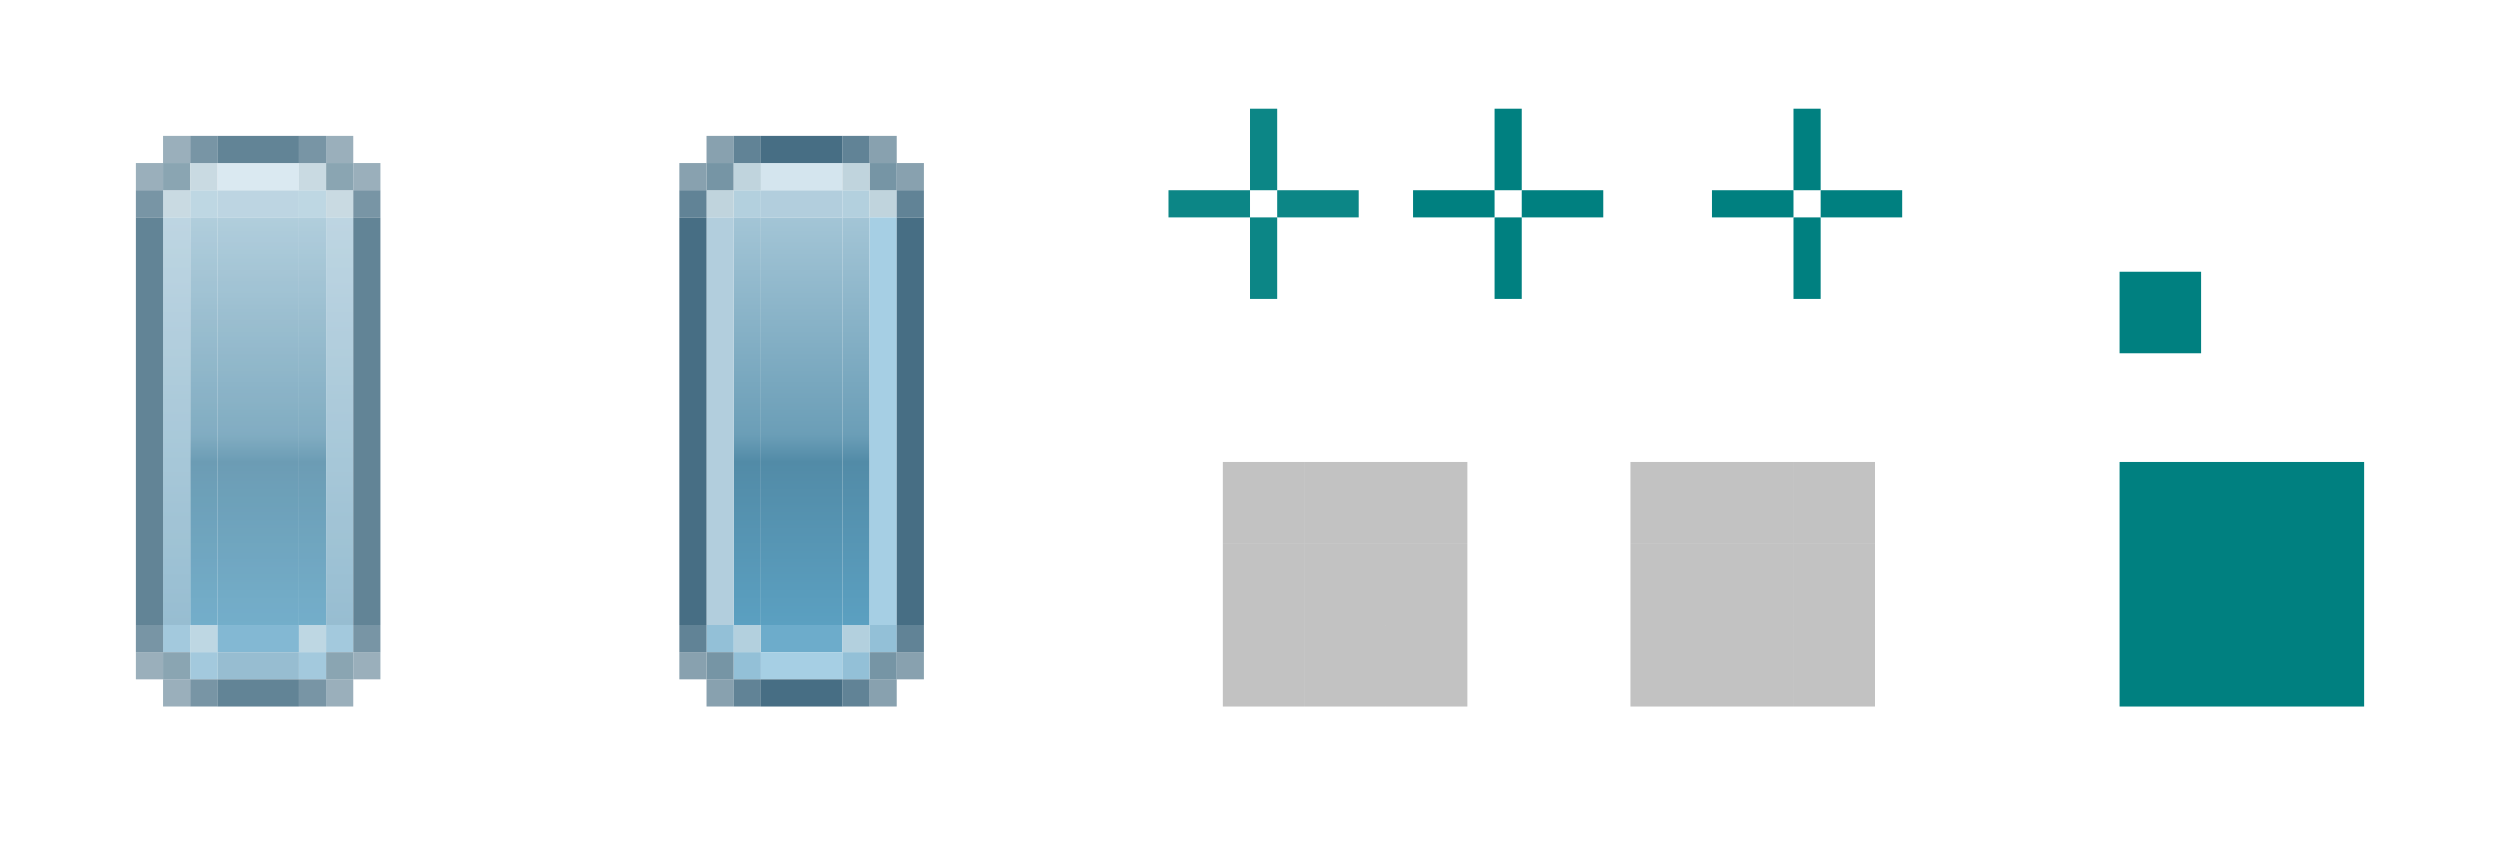
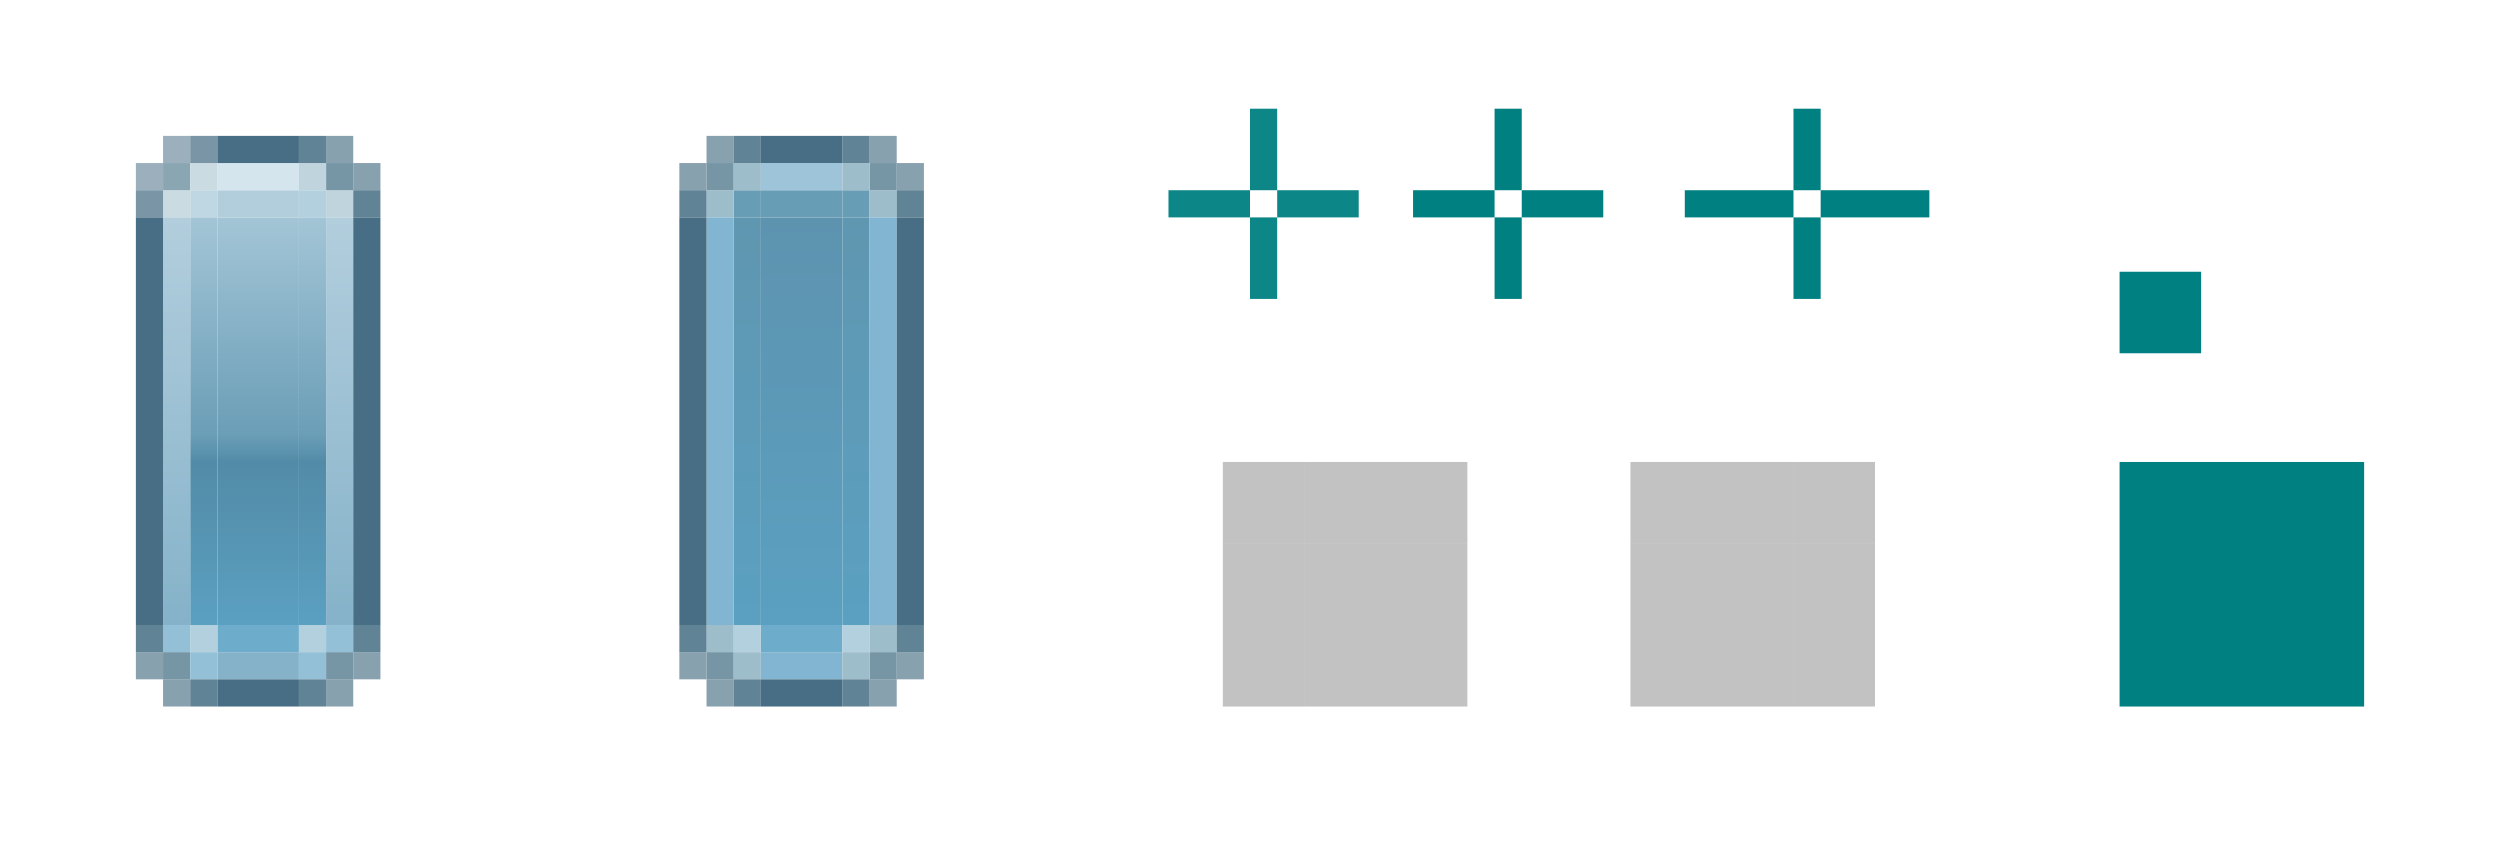
<svg xmlns="http://www.w3.org/2000/svg" xmlns:xlink="http://www.w3.org/1999/xlink" width="92" height="31" viewBox="0 0 92 31" version="1.1" id="svg967">
  <defs id="defs961">
+     <linearGradient id="linearGradient26561">
+       <stop id="stop26557" offset="0" style="stop-color:#5f96b0;stop-opacity:1;" />
+       <stop id="stop26559" offset="1" style="stop-color:#5ba0c1;stop-opacity:1" />
+     </linearGradient>
+     <linearGradient id="linearGradient10039">
+       <stop id="stop10031" offset="0" style="stop-color:#5d93af;stop-opacity:1;" />
+       <stop id="stop10037" offset="1" style="stop-color:#5ba0c1;stop-opacity:1" />
+     </linearGradient>
    <linearGradient id="linearGradient979">
      <stop style="stop-color:#b2cedd;stop-opacity:1;" offset="0" id="stop975" />
      <stop style="stop-color:#85b2c9;stop-opacity:1" offset="1" id="stop977" />
    </linearGradient>
    <linearGradient id="linearGradient1143">
      <stop id="stop1135" offset="0" style="stop-color:#a3c5d6;stop-opacity:1" />
      <stop style="stop-color:#6b9eb7;stop-opacity:1" offset="0.533" id="stop1137" />
      <stop style="stop-color:#528ba7;stop-opacity:1" offset="0.6" id="stop1139" />
      <stop id="stop1141" offset="1" style="stop-color:#5ba0c1;stop-opacity:1" />
    </linearGradient>
    <linearGradient xlink:href="#linearGradient1143" id="linearGradient913" x1="14.027" y1="312.108" x2="14.027" y2="327.108" gradientUnits="userSpaceOnUse" />
    <linearGradient xlink:href="#linearGradient1143" id="linearGradient936" x1="13.027" y1="312.108" x2="13.027" y2="327.108" gradientUnits="userSpaceOnUse" />
    <linearGradient xlink:href="#linearGradient1143" id="linearGradient995" gradientUnits="userSpaceOnUse" x1="13.027" y1="312.108" x2="13.027" y2="327.108" />
-     <linearGradient xlink:href="#linearGradient1143" id="linearGradient1261" gradientUnits="userSpaceOnUse" x1="14.027" y1="312.108" x2="14.027" y2="327.108" gradientTransform="translate(20)" />
-     <linearGradient xlink:href="#linearGradient1143" id="linearGradient1263" gradientUnits="userSpaceOnUse" x1="13.027" y1="312.108" x2="13.027" y2="327.108" />
-     <linearGradient xlink:href="#linearGradient1143" id="linearGradient1265" gradientUnits="userSpaceOnUse" x1="13.027" y1="312.108" x2="13.027" y2="327.108" />
+     <linearGradient xlink:href="#linearGradient10039" id="linearGradient1261" gradientUnits="userSpaceOnUse" x1="14.027" y1="312.108" x2="14.027" y2="327.108" gradientTransform="translate(20)" />
+     <linearGradient xlink:href="#linearGradient26561" id="linearGradient1263" gradientUnits="userSpaceOnUse" x1="13.027" y1="312.108" x2="13.027" y2="327.108" />
+     <linearGradient xlink:href="#linearGradient26561" id="linearGradient1265" gradientUnits="userSpaceOnUse" x1="13.027" y1="312.108" x2="13.027" y2="327.108" />
    <linearGradient xlink:href="#linearGradient979" id="linearGradient981" x1="12.027" y1="312.108" x2="12.027" y2="327.108" gradientUnits="userSpaceOnUse" />
    <linearGradient xlink:href="#linearGradient979" id="linearGradient989" x1="12.027" y1="312.108" x2="12.027" y2="327.108" gradientUnits="userSpaceOnUse" />
  </defs>
  <style id="current-color-scheme" type="text/css">
      .ColorScheme-Text {
      }
      .ColorScheme-Background{
      }
      .ColorScheme-Highlight{
      }
      .ColorScheme-ViewText {
      }
      .ColorScheme-ViewBackground{
      }
      .ColorScheme-ViewHover {
      }
      .ColorScheme-ViewFocus{
      }
      .ColorScheme-ButtonText {
      }
      .ColorScheme-ButtonBackground{
      }
      .ColorScheme-ButtonHover {
      }
      .ColorScheme-ButtonFocus{
      }
  </style>
  <g id="layer1" transform="translate(-6.026699,-304.1077)">
    <rect style="opacity:1;fill:#008080;fill-opacity:1;fill-rule:evenodd;stroke:none;stroke-width:0.2;stroke-linecap:square;stroke-linejoin:miter;stroke-miterlimit:4;stroke-dasharray:none;stroke-opacity:1;paint-order:normal" id="hint-scrollbar-size" width="9" height="9" x="84.027" y="321.108" />
    <rect style="opacity:1;fill:#000000;fill-opacity:0.24;stroke:none;stroke-width:1.5;stroke-linecap:round;stroke-miterlimit:4;stroke-dasharray:none;stroke-opacity:1" id="background-vertical-top" width="3" height="3" x="54.027" y="321.108" />
    <rect y="324.108" x="54.027" height="3" width="3" id="background-vertical-center" style="opacity:1;fill:#000000;fill-opacity:0.24;stroke:none;stroke-width:1.5;stroke-linecap:round;stroke-miterlimit:4;stroke-dasharray:none;stroke-opacity:1" />
    <rect style="opacity:1;fill:#000000;fill-opacity:0.24;stroke:none;stroke-width:1.5;stroke-linecap:round;stroke-miterlimit:4;stroke-dasharray:none;stroke-opacity:1" id="background-vertical-bottom" width="3" height="3" x="54.027" y="327.108" />
-     <rect style="opacity:0.85;fill:url(#linearGradient913);fill-opacity:1;stroke:none;stroke-width:1.5;stroke-linecap:round;stroke-miterlimit:4;stroke-dasharray:none;stroke-opacity:1" id="slider-center" width="3" height="15" x="14.027" y="312.108" />
-     <g id="slider-top" transform="translate(2,-8.999996)" style="opacity:0.85">
+     <rect style="opacity:1;fill:url(#linearGradient913);fill-opacity:1;stroke:none;stroke-width:1.5;stroke-linecap:round;stroke-miterlimit:4;stroke-dasharray:none;stroke-opacity:1" id="slider-center" width="3" height="15" x="14.027" y="312.108" />
+     <g id="slider-top" transform="translate(2,-8.999996)" style="opacity:1">
      <rect style="opacity:1;fill:#b2cedd;fill-opacity:1;stroke:none;stroke-width:1.5;stroke-linecap:round;stroke-miterlimit:4;stroke-dasharray:none;stroke-opacity:1" id="rect879" width="3" height="1" x="12.027" y="320.108" />
      <rect y="319.108" x="12.027" height="1" width="3" id="rect870" style="opacity:1;fill:#d4e5ee;fill-opacity:1;stroke:none;stroke-width:1.5;stroke-linecap:round;stroke-miterlimit:4;stroke-dasharray:none;stroke-opacity:1" />
      <rect style="opacity:1;fill:#476e84;fill-opacity:1;stroke:none;stroke-width:1.5;stroke-linecap:round;stroke-miterlimit:4;stroke-dasharray:none;stroke-opacity:1" id="rect872" width="3" height="1" x="12.027" y="318.108" />
    </g>
-     <g id="slider-topleft" transform="translate(2,-8.999996)" style="opacity:0.85">
+     <g id="slider-topleft" transform="translate(2,-8.999996)" style="opacity:0.84">
      <rect y="320.108" x="11.027" height="1" width="1" id="rect905" style="opacity:1;fill:#b3d0de;fill-opacity:1;stroke:none;stroke-width:1.5;stroke-linecap:round;stroke-miterlimit:4;stroke-dasharray:none;stroke-opacity:1" />
      <rect style="opacity:1;fill:#c0d4dd;fill-opacity:1;stroke:none;stroke-width:1.5;stroke-linecap:round;stroke-miterlimit:4;stroke-dasharray:none;stroke-opacity:1" id="rect881" width="1" height="1" x="10.027" y="320.108" />
      <rect y="320.108" x="9.027" height="1" width="1" id="rect883" style="opacity:1;fill:#476e84;fill-opacity:0.853;stroke:none;stroke-width:1.5;stroke-linecap:round;stroke-miterlimit:4;stroke-dasharray:none;stroke-opacity:1" />
      <rect style="opacity:1;fill:#476e84;fill-opacity:0.647;stroke:none;stroke-width:1.5;stroke-linecap:round;stroke-miterlimit:4;stroke-dasharray:none;stroke-opacity:1" id="rect885" width="1" height="1" x="9.027" y="319.108" />
      <rect y="319.108" x="10.027" height="1" width="1" id="rect887" style="opacity:1;fill:#7695a5;fill-opacity:1;stroke:none;stroke-width:1.5;stroke-linecap:round;stroke-miterlimit:4;stroke-dasharray:none;stroke-opacity:1" />
      <rect style="opacity:1;fill:#c0d4dd;fill-opacity:1;stroke:none;stroke-width:1.5;stroke-linecap:round;stroke-miterlimit:4;stroke-dasharray:none;stroke-opacity:1" id="rect889" width="1" height="1" x="11.027" y="319.108" />
      <rect y="318.108" x="11.027" height="1" width="1" id="rect891" style="opacity:1;fill:#476e84;fill-opacity:0.853;stroke:none;stroke-width:1.5;stroke-linecap:round;stroke-miterlimit:4;stroke-dasharray:none;stroke-opacity:1" />
      <rect style="opacity:1;fill:#476e84;fill-opacity:0.647;stroke:none;stroke-width:1.5;stroke-linecap:round;stroke-miterlimit:4;stroke-dasharray:none;stroke-opacity:1" id="rect893" width="1" height="1" x="10.027" y="318.108" />
    </g>
-     <g id="slider-left" style="opacity:0.85">
+     <g id="slider-left" style="opacity:1">
      <rect style="opacity:1;fill:url(#linearGradient936);fill-opacity:1;stroke:none;stroke-width:1.5;stroke-linecap:round;stroke-miterlimit:4;stroke-dasharray:none;stroke-opacity:1" id="rect928" width="1" height="15" x="13.027" y="312.108" />
      <rect y="312.108" x="12.027" height="15" width="1" id="rect919" style="opacity:1;fill:url(#linearGradient981);fill-opacity:1;stroke:none;stroke-width:1.5;stroke-linecap:round;stroke-miterlimit:4;stroke-dasharray:none;stroke-opacity:1" />
      <rect style="opacity:1;fill:#476e84;fill-opacity:1;stroke:none;stroke-width:1.5;stroke-linecap:round;stroke-miterlimit:4;stroke-dasharray:none;stroke-opacity:1" id="rect921" width="1" height="15" x="11.027" y="312.108" />
    </g>
    <rect y="314.108" x="84.027" height="3" width="3" id="hint-stretch-borders" style="opacity:1;fill:#008080;fill-opacity:1;fill-rule:evenodd;stroke:none;stroke-width:0.2;stroke-linecap:square;stroke-linejoin:miter;stroke-miterlimit:4;stroke-dasharray:none;stroke-opacity:1;paint-order:normal" />
-     <g id="slider-bottom" style="opacity:0.85">
+     <g id="slider-bottom" style="opacity:1">
      <rect style="opacity:1;fill:#6daccb;fill-opacity:1;stroke:none;stroke-width:1.5;stroke-linecap:round;stroke-miterlimit:4;stroke-dasharray:none;stroke-opacity:1" id="rect949" width="3" height="1" x="14.027" y="327.108" />
      <rect y="328.108" x="14.027" height="1" width="3" id="rect940" style="opacity:1;fill:#85b2c9;fill-opacity:1;stroke:none;stroke-width:1.5;stroke-linecap:round;stroke-miterlimit:4;stroke-dasharray:none;stroke-opacity:1" />
      <rect style="opacity:1;fill:#476e84;fill-opacity:1;stroke:none;stroke-width:1.5;stroke-linecap:round;stroke-miterlimit:4;stroke-dasharray:none;stroke-opacity:1" id="rect942" width="3" height="1" x="14.027" y="329.108" />
    </g>
-     <g transform="matrix(1,0,0,-1,2,648.2153)" id="slider-bottomleft" style="opacity:0.85">
+     <g transform="matrix(1,0,0,-1,2,648.2153)" id="slider-bottomleft" style="opacity:1">
      <rect style="opacity:1;fill:#b3d0de;fill-opacity:1;stroke:none;stroke-width:1.5;stroke-linecap:round;stroke-miterlimit:4;stroke-dasharray:none;stroke-opacity:1" id="rect951" width="1" height="1" x="11.027" y="320.108" />
      <rect y="320.108" x="10.027" height="1" width="1" id="rect953" style="opacity:1;fill:#93c0d7;fill-opacity:1;stroke:none;stroke-width:1.5;stroke-linecap:round;stroke-miterlimit:4;stroke-dasharray:none;stroke-opacity:1" />
      <rect style="opacity:1;fill:#476e84;fill-opacity:0.853;stroke:none;stroke-width:1.5;stroke-linecap:round;stroke-miterlimit:4;stroke-dasharray:none;stroke-opacity:1" id="rect955" width="1" height="1" x="9.027" y="320.108" />
      <rect y="319.108" x="9.027" height="1" width="1" id="rect957" style="opacity:1;fill:#476e84;fill-opacity:0.647;stroke:none;stroke-width:1.5;stroke-linecap:round;stroke-miterlimit:4;stroke-dasharray:none;stroke-opacity:1" />
      <rect style="opacity:1;fill:#7695a5;fill-opacity:1;stroke:none;stroke-width:1.5;stroke-linecap:round;stroke-miterlimit:4;stroke-dasharray:none;stroke-opacity:1" id="rect959" width="1" height="1" x="10.027" y="319.108" />
      <rect y="319.108" x="11.027" height="1" width="1" id="rect961" style="opacity:1;fill:#93c0d7;fill-opacity:1;stroke:none;stroke-width:1.5;stroke-linecap:round;stroke-miterlimit:4;stroke-dasharray:none;stroke-opacity:1" />
      <rect style="opacity:1;fill:#476e84;fill-opacity:0.853;stroke:none;stroke-width:1.5;stroke-linecap:round;stroke-miterlimit:4;stroke-dasharray:none;stroke-opacity:1" id="rect963" width="1" height="1" x="11.027" y="318.108" />
      <rect y="318.108" x="10.027" height="1" width="1" id="rect965" style="opacity:1;fill:#476e84;fill-opacity:0.647;stroke:none;stroke-width:1.5;stroke-linecap:round;stroke-miterlimit:4;stroke-dasharray:none;stroke-opacity:1" />
    </g>
-     <g transform="matrix(-1,0,0,1,29.0534,-8.999996)" id="slider-topright" style="opacity:0.85">
+     <g transform="matrix(-1,0,0,1,29.0534,-8.999996)" id="slider-topright" style="opacity:1">
      <rect style="opacity:1;fill:#b3d0de;fill-opacity:1;stroke:none;stroke-width:1.5;stroke-linecap:round;stroke-miterlimit:4;stroke-dasharray:none;stroke-opacity:1" id="rect969" width="1" height="1" x="11.027" y="320.108" />
      <rect y="320.108" x="10.027" height="1" width="1" id="rect971" style="opacity:1;fill:#c0d4dd;fill-opacity:1;stroke:none;stroke-width:1.5;stroke-linecap:round;stroke-miterlimit:4;stroke-dasharray:none;stroke-opacity:1" />
      <rect style="opacity:1;fill:#476e84;fill-opacity:0.853;stroke:none;stroke-width:1.5;stroke-linecap:round;stroke-miterlimit:4;stroke-dasharray:none;stroke-opacity:1" id="rect973" width="1" height="1" x="9.027" y="320.108" />
      <rect y="319.108" x="9.027" height="1" width="1" id="rect975" style="opacity:1;fill:#476e84;fill-opacity:0.647;stroke:none;stroke-width:1.5;stroke-linecap:round;stroke-miterlimit:4;stroke-dasharray:none;stroke-opacity:1" />
      <rect style="opacity:1;fill:#7695a5;fill-opacity:1;stroke:none;stroke-width:1.5;stroke-linecap:round;stroke-miterlimit:4;stroke-dasharray:none;stroke-opacity:1" id="rect977" width="1" height="1" x="10.027" y="319.108" />
      <rect y="319.108" x="11.027" height="1" width="1" id="rect979" style="opacity:1;fill:#c0d4dd;fill-opacity:1;stroke:none;stroke-width:1.5;stroke-linecap:round;stroke-miterlimit:4;stroke-dasharray:none;stroke-opacity:1" />
      <rect style="opacity:1;fill:#476e84;fill-opacity:0.853;stroke:none;stroke-width:1.5;stroke-linecap:round;stroke-miterlimit:4;stroke-dasharray:none;stroke-opacity:1" id="rect981" width="1" height="1" x="11.027" y="318.108" />
      <rect y="318.108" x="10.027" height="1" width="1" id="rect983" style="opacity:1;fill:#476e84;fill-opacity:0.647;stroke:none;stroke-width:1.5;stroke-linecap:round;stroke-miterlimit:4;stroke-dasharray:none;stroke-opacity:1" />
    </g>
-     <g id="slider-right" transform="matrix(-1,0,0,1,31.0534,3.6137695e-6)" style="opacity:0.85">
+     <g id="slider-right" transform="matrix(-1,0,0,1,31.0534,3.6137695e-6)" style="opacity:1">
      <rect y="312.108" x="13.027" height="15" width="1" id="rect987" style="opacity:1;fill:url(#linearGradient995);fill-opacity:1;stroke:none;stroke-width:1.5;stroke-linecap:round;stroke-miterlimit:4;stroke-dasharray:none;stroke-opacity:1" />
-       <rect y="312.108" x="12.027" height="15" width="1" id="rect989" style="opacity:1;fill:url(#linearGradient989);fill-opacity:1.0;stroke:none;stroke-width:1.5;stroke-linecap:round;stroke-miterlimit:4;stroke-dasharray:none;stroke-opacity:1" />
+       <rect y="312.108" x="12.027" height="15" width="1" id="rect989" style="opacity:1;fill:url(#linearGradient989);fill-opacity:1;stroke:none;stroke-width:1.5;stroke-linecap:round;stroke-miterlimit:4;stroke-dasharray:none;stroke-opacity:1" />
      <rect y="312.108" x="11.027" height="15" width="1" id="rect991" style="opacity:1;fill:#476e84;fill-opacity:1;stroke:none;stroke-width:1.5;stroke-linecap:round;stroke-miterlimit:4;stroke-dasharray:none;stroke-opacity:1" />
    </g>
-     <g id="slider-bottomright" transform="rotate(-180,14.5267,324.1077)" style="opacity:0.85">
+     <g id="slider-bottomright" transform="rotate(-180,14.5267,324.1077)" style="opacity:1">
      <rect y="320.108" x="11.027" height="1" width="1" id="rect1107" style="opacity:1;fill:#b3d0de;fill-opacity:1;stroke:none;stroke-width:1.5;stroke-linecap:round;stroke-miterlimit:4;stroke-dasharray:none;stroke-opacity:1" />
      <rect style="opacity:1;fill:#93c0d7;fill-opacity:1;stroke:none;stroke-width:1.5;stroke-linecap:round;stroke-miterlimit:4;stroke-dasharray:none;stroke-opacity:1" id="rect1109" width="1" height="1" x="10.027" y="320.108" />
      <rect y="320.108" x="9.027" height="1" width="1" id="rect1111" style="opacity:1;fill:#476e84;fill-opacity:0.853;stroke:none;stroke-width:1.5;stroke-linecap:round;stroke-miterlimit:4;stroke-dasharray:none;stroke-opacity:1" />
      <rect style="opacity:1;fill:#476e84;fill-opacity:0.647;stroke:none;stroke-width:1.5;stroke-linecap:round;stroke-miterlimit:4;stroke-dasharray:none;stroke-opacity:1" id="rect1113" width="1" height="1" x="9.027" y="319.108" />
      <rect y="319.108" x="10.027" height="1" width="1" id="rect1115" style="opacity:1;fill:#7695a5;fill-opacity:1;stroke:none;stroke-width:1.5;stroke-linecap:round;stroke-miterlimit:4;stroke-dasharray:none;stroke-opacity:1" />
      <rect style="opacity:1;fill:#93c0d7;fill-opacity:1;stroke:none;stroke-width:1.5;stroke-linecap:round;stroke-miterlimit:4;stroke-dasharray:none;stroke-opacity:1" id="rect1117" width="1" height="1" x="11.027" y="319.108" />
      <rect y="318.108" x="11.027" height="1" width="1" id="rect1119" style="opacity:1;fill:#476e84;fill-opacity:0.853;stroke:none;stroke-width:1.5;stroke-linecap:round;stroke-miterlimit:4;stroke-dasharray:none;stroke-opacity:1" />
      <rect style="opacity:1;fill:#476e84;fill-opacity:0.647;stroke:none;stroke-width:1.5;stroke-linecap:round;stroke-miterlimit:4;stroke-dasharray:none;stroke-opacity:1" id="rect1121" width="1" height="1" x="10.027" y="318.108" />
    </g>
    <rect style="opacity:1;fill:url(#linearGradient1261);fill-opacity:1;stroke:none;stroke-width:1.5;stroke-linecap:round;stroke-miterlimit:4;stroke-dasharray:none;stroke-opacity:1" id="mouseover-slider-center" width="3" height="15" x="34.027" y="312.108" />
    <g id="mouseover-slider-top" transform="translate(22,-8.999996)" style="opacity:1">
-       <rect style="opacity:1;fill:#b2cedd;fill-opacity:1;stroke:none;stroke-width:1.5;stroke-linecap:round;stroke-miterlimit:4;stroke-dasharray:none;stroke-opacity:1" id="rect1157" width="3" height="1" x="12.027" y="320.108" />
-       <rect y="319.108" x="12.027" height="1" width="3" id="rect1159" style="opacity:1;fill:#d4e5ee;fill-opacity:1;stroke:none;stroke-width:1.5;stroke-linecap:round;stroke-miterlimit:4;stroke-dasharray:none;stroke-opacity:1" />
+       <rect style="opacity:1;fill:#689db6;fill-opacity:1;stroke:none;stroke-width:1.5;stroke-linecap:round;stroke-miterlimit:4;stroke-dasharray:none;stroke-opacity:1" id="rect1157" width="3" height="1" x="12.027" y="320.108" />
+       <rect y="319.108" x="12.027" height="1" width="3" id="rect1159" style="opacity:1;fill:#9ec4d9;fill-opacity:1;stroke:none;stroke-width:1.5;stroke-linecap:round;stroke-miterlimit:4;stroke-dasharray:none;stroke-opacity:1" />
      <rect style="opacity:1;fill:#476e84;fill-opacity:1;stroke:none;stroke-width:1.5;stroke-linecap:round;stroke-miterlimit:4;stroke-dasharray:none;stroke-opacity:1" id="rect1161" width="3" height="1" x="12.027" y="318.108" />
    </g>
    <g id="mouseover-slider-topleft" transform="translate(22,-8.999996)" style="opacity:1">
-       <rect y="320.108" x="11.027" height="1" width="1" id="rect1165" style="opacity:1;fill:#b3d0de;fill-opacity:1;stroke:none;stroke-width:1.5;stroke-linecap:round;stroke-miterlimit:4;stroke-dasharray:none;stroke-opacity:1" />
-       <rect style="opacity:1;fill:#c0d4dd;fill-opacity:1;stroke:none;stroke-width:1.5;stroke-linecap:round;stroke-miterlimit:4;stroke-dasharray:none;stroke-opacity:1" id="rect1167" width="1" height="1" x="10.027" y="320.108" />
+       <rect y="320.108" x="11.027" height="1" width="1" id="rect1165" style="opacity:1;fill:#689db6;fill-opacity:1;stroke:none;stroke-width:1.5;stroke-linecap:round;stroke-miterlimit:4;stroke-dasharray:none;stroke-opacity:1" />
+       <rect style="opacity:1;fill:#9ebdcb;fill-opacity:1;stroke:none;stroke-width:1.5;stroke-linecap:round;stroke-miterlimit:4;stroke-dasharray:none;stroke-opacity:1" id="rect1167" width="1" height="1" x="10.027" y="320.108" />
      <rect y="320.108" x="9.027" height="1" width="1" id="rect1169" style="opacity:1;fill:#476e84;fill-opacity:0.853;stroke:none;stroke-width:1.5;stroke-linecap:round;stroke-miterlimit:4;stroke-dasharray:none;stroke-opacity:1" />
      <rect style="opacity:1;fill:#476e84;fill-opacity:0.647;stroke:none;stroke-width:1.5;stroke-linecap:round;stroke-miterlimit:4;stroke-dasharray:none;stroke-opacity:1" id="rect1171" width="1" height="1" x="9.027" y="319.108" />
      <rect y="319.108" x="10.027" height="1" width="1" id="rect1173" style="opacity:1;fill:#7695a5;fill-opacity:1;stroke:none;stroke-width:1.5;stroke-linecap:round;stroke-miterlimit:4;stroke-dasharray:none;stroke-opacity:1" />
-       <rect style="opacity:1;fill:#c0d4dd;fill-opacity:1;stroke:none;stroke-width:1.5;stroke-linecap:round;stroke-miterlimit:4;stroke-dasharray:none;stroke-opacity:1" id="rect1175" width="1" height="1" x="11.027" y="319.108" />
+       <rect style="opacity:1;fill:#9ebdcb;fill-opacity:1;stroke:none;stroke-width:1.5;stroke-linecap:round;stroke-miterlimit:4;stroke-dasharray:none;stroke-opacity:1" id="rect1175" width="1" height="1" x="11.027" y="319.108" />
      <rect y="318.108" x="11.027" height="1" width="1" id="rect1177" style="opacity:1;fill:#476e84;fill-opacity:0.853;stroke:none;stroke-width:1.5;stroke-linecap:round;stroke-miterlimit:4;stroke-dasharray:none;stroke-opacity:1" />
      <rect style="opacity:1;fill:#476e84;fill-opacity:0.647;stroke:none;stroke-width:1.5;stroke-linecap:round;stroke-miterlimit:4;stroke-dasharray:none;stroke-opacity:1" id="rect1179" width="1" height="1" x="10.027" y="318.108" />
    </g>
    <g transform="translate(20)" id="mouseover-slider-left" style="opacity:1">
      <rect style="opacity:1;fill:url(#linearGradient1263);fill-opacity:1;stroke:none;stroke-width:1.5;stroke-linecap:round;stroke-miterlimit:4;stroke-dasharray:none;stroke-opacity:1" id="rect1183" width="1" height="15" x="13.027" y="312.108" />
-       <rect y="312.108" x="12.027" height="15" width="1" id="rect1185" style="opacity:1;fill:#b2cedd;fill-opacity:1;stroke:none;stroke-width:1.5;stroke-linecap:round;stroke-miterlimit:4;stroke-dasharray:none;stroke-opacity:1" />
+       <rect y="312.108" x="12.027" height="15" width="1" id="rect1185" style="opacity:1;fill:#81b5d1;fill-opacity:1;stroke:none;stroke-width:1.5;stroke-linecap:round;stroke-miterlimit:4;stroke-dasharray:none;stroke-opacity:1" />
      <rect style="opacity:1;fill:#476e84;fill-opacity:1;stroke:none;stroke-width:1.5;stroke-linecap:round;stroke-miterlimit:4;stroke-dasharray:none;stroke-opacity:1" id="rect1187" width="1" height="15" x="11.027" y="312.108" />
    </g>
    <g transform="translate(20)" id="mouseover-slider-bottom" style="opacity:1">
      <rect style="opacity:1;fill:#6daccb;fill-opacity:1;stroke:none;stroke-width:1.5;stroke-linecap:round;stroke-miterlimit:4;stroke-dasharray:none;stroke-opacity:1" id="rect1191" width="3" height="1" x="14.027" y="327.108" />
-       <rect y="328.108" x="14.027" height="1" width="3" id="rect1193" style="opacity:1;fill:#a6cfe4;fill-opacity:1;stroke:none;stroke-width:1.5;stroke-linecap:round;stroke-miterlimit:4;stroke-dasharray:none;stroke-opacity:1" />
+       <rect y="328.108" x="14.027" height="1" width="3" id="rect1193" style="opacity:1;fill:#81b5d1;fill-opacity:1;stroke:none;stroke-width:1.5;stroke-linecap:round;stroke-miterlimit:4;stroke-dasharray:none;stroke-opacity:1" />
      <rect style="opacity:1;fill:#476e84;fill-opacity:1;stroke:none;stroke-width:1.5;stroke-linecap:round;stroke-miterlimit:4;stroke-dasharray:none;stroke-opacity:1" id="rect1195" width="3" height="1" x="14.027" y="329.108" />
    </g>
    <g transform="matrix(1,0,0,-1,22,648.2153)" id="mouseover-slider-bottomleft" style="opacity:1">
      <rect style="opacity:1;fill:#b3d0de;fill-opacity:1;stroke:none;stroke-width:1.5;stroke-linecap:round;stroke-miterlimit:4;stroke-dasharray:none;stroke-opacity:1" id="rect1199" width="1" height="1" x="11.027" y="320.108" />
-       <rect y="320.108" x="10.027" height="1" width="1" id="rect1201" style="opacity:1;fill:#93c0d7;fill-opacity:1;stroke:none;stroke-width:1.5;stroke-linecap:round;stroke-miterlimit:4;stroke-dasharray:none;stroke-opacity:1" />
+       <rect y="320.108" x="10.027" height="1" width="1" id="rect1201" style="opacity:1;fill:#9ebdcb;fill-opacity:1;stroke:none;stroke-width:1.5;stroke-linecap:round;stroke-miterlimit:4;stroke-dasharray:none;stroke-opacity:1" />
      <rect style="opacity:1;fill:#476e84;fill-opacity:0.853;stroke:none;stroke-width:1.5;stroke-linecap:round;stroke-miterlimit:4;stroke-dasharray:none;stroke-opacity:1" id="rect1203" width="1" height="1" x="9.027" y="320.108" />
      <rect y="319.108" x="9.027" height="1" width="1" id="rect1205" style="opacity:1;fill:#476e84;fill-opacity:0.647;stroke:none;stroke-width:1.5;stroke-linecap:round;stroke-miterlimit:4;stroke-dasharray:none;stroke-opacity:1" />
      <rect style="opacity:1;fill:#7695a5;fill-opacity:1;stroke:none;stroke-width:1.5;stroke-linecap:round;stroke-miterlimit:4;stroke-dasharray:none;stroke-opacity:1" id="rect1207" width="1" height="1" x="10.027" y="319.108" />
-       <rect y="319.108" x="11.027" height="1" width="1" id="rect1209" style="opacity:1;fill:#93c0d7;fill-opacity:1;stroke:none;stroke-width:1.5;stroke-linecap:round;stroke-miterlimit:4;stroke-dasharray:none;stroke-opacity:1" />
+       <rect y="319.108" x="11.027" height="1" width="1" id="rect1209" style="opacity:1;fill:#9ebdcb;fill-opacity:1;stroke:none;stroke-width:1.5;stroke-linecap:round;stroke-miterlimit:4;stroke-dasharray:none;stroke-opacity:1" />
      <rect style="opacity:1;fill:#476e84;fill-opacity:0.853;stroke:none;stroke-width:1.5;stroke-linecap:round;stroke-miterlimit:4;stroke-dasharray:none;stroke-opacity:1" id="rect1211" width="1" height="1" x="11.027" y="318.108" />
      <rect y="318.108" x="10.027" height="1" width="1" id="rect1213" style="opacity:1;fill:#476e84;fill-opacity:0.647;stroke:none;stroke-width:1.5;stroke-linecap:round;stroke-miterlimit:4;stroke-dasharray:none;stroke-opacity:1" />
    </g>
    <g transform="matrix(-1,0,0,1,49.0534,-8.999996)" id="mouseover-slider-topright" style="opacity:1">
-       <rect style="opacity:1;fill:#b3d0de;fill-opacity:1;stroke:none;stroke-width:1.5;stroke-linecap:round;stroke-miterlimit:4;stroke-dasharray:none;stroke-opacity:1" id="rect1217" width="1" height="1" x="11.027" y="320.108" />
-       <rect y="320.108" x="10.027" height="1" width="1" id="rect1219" style="opacity:1;fill:#c0d4dd;fill-opacity:1;stroke:none;stroke-width:1.5;stroke-linecap:round;stroke-miterlimit:4;stroke-dasharray:none;stroke-opacity:1" />
+       <rect style="opacity:1;fill:#689db6;fill-opacity:1;stroke:none;stroke-width:1.5;stroke-linecap:round;stroke-miterlimit:4;stroke-dasharray:none;stroke-opacity:1" id="rect1217" width="1" height="1" x="11.027" y="320.108" />
+       <rect y="320.108" x="10.027" height="1" width="1" id="rect1219" style="opacity:1;fill:#9ebdcb;fill-opacity:1;stroke:none;stroke-width:1.5;stroke-linecap:round;stroke-miterlimit:4;stroke-dasharray:none;stroke-opacity:1" />
      <rect style="opacity:1;fill:#476e84;fill-opacity:0.853;stroke:none;stroke-width:1.5;stroke-linecap:round;stroke-miterlimit:4;stroke-dasharray:none;stroke-opacity:1" id="rect1221" width="1" height="1" x="9.027" y="320.108" />
      <rect y="319.108" x="9.027" height="1" width="1" id="rect1223" style="opacity:1;fill:#476e84;fill-opacity:0.647;stroke:none;stroke-width:1.5;stroke-linecap:round;stroke-miterlimit:4;stroke-dasharray:none;stroke-opacity:1" />
      <rect style="opacity:1;fill:#7695a5;fill-opacity:1;stroke:none;stroke-width:1.5;stroke-linecap:round;stroke-miterlimit:4;stroke-dasharray:none;stroke-opacity:1" id="rect1225" width="1" height="1" x="10.027" y="319.108" />
-       <rect y="319.108" x="11.027" height="1" width="1" id="rect1227" style="opacity:1;fill:#c0d4dd;fill-opacity:1;stroke:none;stroke-width:1.5;stroke-linecap:round;stroke-miterlimit:4;stroke-dasharray:none;stroke-opacity:1" />
+       <rect y="319.108" x="11.027" height="1" width="1" id="rect1227" style="opacity:1;fill:#9ebdcb;fill-opacity:1;stroke:none;stroke-width:1.5;stroke-linecap:round;stroke-miterlimit:4;stroke-dasharray:none;stroke-opacity:1" />
      <rect style="opacity:1;fill:#476e84;fill-opacity:0.853;stroke:none;stroke-width:1.5;stroke-linecap:round;stroke-miterlimit:4;stroke-dasharray:none;stroke-opacity:1" id="rect1229" width="1" height="1" x="11.027" y="318.108" />
      <rect y="318.108" x="10.027" height="1" width="1" id="rect1231" style="opacity:1;fill:#476e84;fill-opacity:0.647;stroke:none;stroke-width:1.5;stroke-linecap:round;stroke-miterlimit:4;stroke-dasharray:none;stroke-opacity:1" />
    </g>
    <g id="mouseover-slider-right" transform="matrix(-1,0,0,1,51.0534,3.6137695e-6)" style="opacity:1">
-       <rect y="312.108" x="13.027" height="15" width="1" id="rect1235" style="opacity:1;fill:url(#linearGradient1265);fill-opacity:1;stroke:none;stroke-width:1.5;stroke-linecap:round;stroke-miterlimit:4;stroke-dasharray:none;stroke-opacity:1" />
-       <rect y="312.108" x="12.027" height="15" width="1" id="rect1237" style="opacity:1;fill:#a6cfe4;fill-opacity:1;stroke:none;stroke-width:1.5;stroke-linecap:round;stroke-miterlimit:4;stroke-dasharray:none;stroke-opacity:1" />
+       <rect y="312.108" x="13.027" height="15" width="1" id="rect1235" style="opacity:1;fill:url(#linearGradient1265);fill-opacity:1.0;stroke:none;stroke-width:1.5;stroke-linecap:round;stroke-miterlimit:4;stroke-dasharray:none;stroke-opacity:1" />
+       <rect y="312.108" x="12.027" height="15" width="1" id="rect1237" style="opacity:1;fill:#81b5d1;fill-opacity:1;stroke:none;stroke-width:1.5;stroke-linecap:round;stroke-miterlimit:4;stroke-dasharray:none;stroke-opacity:1" />
      <rect y="312.108" x="11.027" height="15" width="1" id="rect1239" style="opacity:1;fill:#476e84;fill-opacity:1;stroke:none;stroke-width:1.5;stroke-linecap:round;stroke-miterlimit:4;stroke-dasharray:none;stroke-opacity:1" />
    </g>
    <g id="mouseover-slider-bottomright" transform="rotate(-180,24.5267,324.1077)" style="opacity:1">
      <rect y="320.108" x="11.027" height="1" width="1" id="rect1243" style="opacity:1;fill:#b3d0de;fill-opacity:1;stroke:none;stroke-width:1.5;stroke-linecap:round;stroke-miterlimit:4;stroke-dasharray:none;stroke-opacity:1" />
-       <rect style="opacity:1;fill:#93c0d7;fill-opacity:1;stroke:none;stroke-width:1.5;stroke-linecap:round;stroke-miterlimit:4;stroke-dasharray:none;stroke-opacity:1" id="rect1245" width="1" height="1" x="10.027" y="320.108" />
+       <rect style="opacity:1;fill:#9ebdcb;fill-opacity:1;stroke:none;stroke-width:1.5;stroke-linecap:round;stroke-miterlimit:4;stroke-dasharray:none;stroke-opacity:1" id="rect1245" width="1" height="1" x="10.027" y="320.108" />
      <rect y="320.108" x="9.027" height="1" width="1" id="rect1247" style="opacity:1;fill:#476e84;fill-opacity:0.853;stroke:none;stroke-width:1.5;stroke-linecap:round;stroke-miterlimit:4;stroke-dasharray:none;stroke-opacity:1" />
      <rect style="opacity:1;fill:#476e84;fill-opacity:0.647;stroke:none;stroke-width:1.5;stroke-linecap:round;stroke-miterlimit:4;stroke-dasharray:none;stroke-opacity:1" id="rect1249" width="1" height="1" x="9.027" y="319.108" />
      <rect y="319.108" x="10.027" height="1" width="1" id="rect1251" style="opacity:1;fill:#7695a5;fill-opacity:1;stroke:none;stroke-width:1.5;stroke-linecap:round;stroke-miterlimit:4;stroke-dasharray:none;stroke-opacity:1" />
-       <rect style="opacity:1;fill:#93c0d7;fill-opacity:1;stroke:none;stroke-width:1.5;stroke-linecap:round;stroke-miterlimit:4;stroke-dasharray:none;stroke-opacity:1" id="rect1253" width="1" height="1" x="11.027" y="319.108" />
+       <rect style="opacity:1;fill:#9ebdcb;fill-opacity:1;stroke:none;stroke-width:1.5;stroke-linecap:round;stroke-miterlimit:4;stroke-dasharray:none;stroke-opacity:1" id="rect1253" width="1" height="1" x="11.027" y="319.108" />
      <rect y="318.108" x="11.027" height="1" width="1" id="rect1255" style="opacity:1;fill:#476e84;fill-opacity:0.853;stroke:none;stroke-width:1.5;stroke-linecap:round;stroke-miterlimit:4;stroke-dasharray:none;stroke-opacity:1" />
      <rect style="opacity:1;fill:#476e84;fill-opacity:0.647;stroke:none;stroke-width:1.5;stroke-linecap:round;stroke-miterlimit:4;stroke-dasharray:none;stroke-opacity:1" id="rect1257" width="1" height="1" x="10.027" y="318.108" />
    </g>
    <g id="background-vertical-left" transform="translate(21.99999,-16.99999)" style="fill:#000000;fill-opacity:0.24">
      <rect style="opacity:1;fill:#000000;fill-opacity:0.24;stroke:none;stroke-width:1.5;stroke-linecap:round;stroke-miterlimit:4;stroke-dasharray:none;stroke-opacity:1" id="rect1489" width="3" height="3" x="29.027" y="341.108" />
    </g>
    <g transform="matrix(-1,0,0,1,89.05339,-16.99999)" id="background-vertical-right" style="fill:#000000;fill-opacity:0.24">
      <rect y="341.108" x="29.027" height="3" width="3" id="rect1495" style="opacity:1;fill:#000000;fill-opacity:0.24;stroke:none;stroke-width:1.5;stroke-linecap:round;stroke-miterlimit:4;stroke-dasharray:none;stroke-opacity:1" />
    </g>
    <g transform="translate(21.99999,-19.99999)" id="background-vertical-topleft" style="fill:#000000;fill-opacity:0.24">
      <rect y="341.108" x="29.027" height="3" width="3" id="rect1501" style="opacity:1;fill:#000000;fill-opacity:0.24;stroke:none;stroke-width:1.5;stroke-linecap:round;stroke-miterlimit:4;stroke-dasharray:none;stroke-opacity:1" />
    </g>
    <g id="background-vertical-topright" transform="matrix(-1,0,0,1,89.05339,-19.99999)" style="fill:#000000;fill-opacity:0.24">
      <rect style="opacity:1;fill:#000000;fill-opacity:0.24;stroke:none;stroke-width:1.5;stroke-linecap:round;stroke-miterlimit:4;stroke-dasharray:none;stroke-opacity:1" id="rect1507" width="3" height="3" x="29.027" y="341.108" />
    </g>
    <g transform="translate(21.99999,-13.99999)" id="background-vertical-bottomleft" style="fill:#000000;fill-opacity:0.24">
      <rect y="341.108" x="29.027" height="3" width="3" id="rect1513" style="opacity:1;fill:#000000;fill-opacity:0.24;stroke:none;stroke-width:1.5;stroke-linecap:round;stroke-miterlimit:4;stroke-dasharray:none;stroke-opacity:1" />
    </g>
    <g id="background-vertical-bottomright" transform="matrix(-1,0,0,1,89.05339,-13.99999)" style="fill:#000000;fill-opacity:0.24">
      <rect style="opacity:1;fill:#000000;fill-opacity:0.24;stroke:none;stroke-width:1.5;stroke-linecap:round;stroke-miterlimit:4;stroke-dasharray:none;stroke-opacity:1" id="rect1519" width="3" height="3" x="29.027" y="341.108" />
    </g>
    <rect style="opacity:1;fill:#000000;fill-opacity:0.24;stroke:none;stroke-width:1.5;stroke-linecap:round;stroke-miterlimit:4;stroke-dasharray:none;stroke-opacity:1" id="background-horizontal-top" width="3" height="3" x="69.027" y="321.108" />
    <rect y="324.108" x="69.027" height="3" width="3" id="background-horizontal-center" style="opacity:1;fill:#000000;fill-opacity:0.24;stroke:none;stroke-width:1.5;stroke-linecap:round;stroke-miterlimit:4;stroke-dasharray:none;stroke-opacity:1" />
    <rect style="opacity:1;fill:#000000;fill-opacity:0.24;stroke:none;stroke-width:1.5;stroke-linecap:round;stroke-miterlimit:4;stroke-dasharray:none;stroke-opacity:1" id="background-horizontal-bottom" width="3" height="3" x="69.027" y="327.108" />
    <g id="background-horizontal-left" transform="translate(37,-17)" style="fill:#000000;fill-opacity:0.24">
      <rect style="opacity:1;fill:#000000;fill-opacity:0.24;stroke:none;stroke-width:1.5;stroke-linecap:round;stroke-miterlimit:4;stroke-dasharray:none;stroke-opacity:1" id="rect1531" width="3" height="3" x="29.027" y="341.108" />
    </g>
    <g transform="matrix(-1,0,0,1,104.0534,-17)" id="background-horizontal-right" style="fill:#000000;fill-opacity:0.24">
      <rect y="341.108" x="29.027" height="3" width="3" id="rect1537" style="opacity:1;fill:#000000;fill-opacity:0.24;stroke:none;stroke-width:1.5;stroke-linecap:round;stroke-miterlimit:4;stroke-dasharray:none;stroke-opacity:1" />
    </g>
    <g transform="translate(37,-20)" id="background-horizontal-topleft" style="fill:#000000;fill-opacity:0.24">
      <rect y="341.108" x="29.027" height="3" width="3" id="rect1543" style="opacity:1;fill:#000000;fill-opacity:0.24;stroke:none;stroke-width:1.5;stroke-linecap:round;stroke-miterlimit:4;stroke-dasharray:none;stroke-opacity:1" />
    </g>
    <g id="background-horizontal-topright" transform="matrix(-1,0,0,1,104.0534,-20)" style="fill:#000000;fill-opacity:0.24">
      <rect style="opacity:1;fill:#000000;fill-opacity:0.24;stroke:none;stroke-width:1.5;stroke-linecap:round;stroke-miterlimit:4;stroke-dasharray:none;stroke-opacity:1" id="rect1549" width="3" height="3" x="29.027" y="341.108" />
    </g>
    <g transform="translate(37,-14)" id="background-horizontal-bottomleft" style="fill:#000000;fill-opacity:0.24">
      <rect y="341.108" x="29.027" height="3" width="3" id="rect1555" style="opacity:1;fill:#000000;fill-opacity:0.24;stroke:none;stroke-width:1.5;stroke-linecap:round;stroke-miterlimit:4;stroke-dasharray:none;stroke-opacity:1" />
    </g>
    <g id="background-horizontal-bottomright" transform="matrix(-1,0,0,1,104.0534,-14)" style="fill:#000000;fill-opacity:0.24">
      <rect style="opacity:1;fill:#000000;fill-opacity:0.24;stroke:none;stroke-width:1.5;stroke-linecap:round;stroke-miterlimit:4;stroke-dasharray:none;stroke-opacity:1" id="rect1561" width="3" height="3" x="29.027" y="341.108" />
    </g>
    <rect id="slider-hint-right-inset" height="1" style="opacity:0.95;fill:#008080;fill-opacity:1;fill-rule:evenodd;stroke-width:0.408" width="3" x="53.027" y="311.108" />
    <rect id="slider-hint-top-inset" height="3" style="opacity:0.95;fill:#008080;fill-opacity:1;fill-rule:evenodd;stroke-width:0.408" width="1" x="52.027" y="308.108" />
    <rect id="slider-hint-left-inset" height="1" style="opacity:0.95;fill:#008080;fill-opacity:1;fill-rule:evenodd;stroke-width:0.408" width="3" x="49.027" y="311.108" />
    <rect id="slider-hint-bottom-inset" height="3" style="opacity:0.95;fill:#008080;fill-opacity:1;fill-rule:evenodd;stroke-width:0.408" width="1" x="52.027" y="312.108" />
    <rect id="mouseover-slider-hint-right-inset" height="1" style="opacity:1;fill:#008080;fill-opacity:1;fill-rule:evenodd;stroke-width:0.408" width="3" x="62.027" y="311.108" />
    <rect id="mouseover-slider-hint-top-inset" height="3" style="opacity:1;fill:#008080;fill-opacity:1;fill-rule:evenodd;stroke-width:0.408" width="1" x="61.027" y="308.108" />
    <rect id="mouseover-slider-hint-left-inset" height="1" style="opacity:1;fill:#008080;fill-opacity:1;fill-rule:evenodd;stroke-width:0.408" width="3" x="58.027" y="311.108" />
    <rect id="mouseover-slider-hint-bottom-inset" height="3" style="opacity:1;fill:#008080;fill-opacity:1;fill-rule:evenodd;stroke-width:0.408" width="1" x="61.027" y="312.108" />
-     <rect id="background-vertical-hint-right-inset" height="1" style="opacity:1;fill:#008080;fill-opacity:1;fill-rule:evenodd;stroke-width:0.408" width="3" x="73.027" y="311.108" />
+     <rect id="background-vertical-hint-right-inset" height="1" style="opacity:1;fill:#008080;fill-opacity:1;fill-rule:evenodd;stroke-width:0.471" width="4" x="73.027" y="311.108" />
    <rect id="background-vertical-hint-top-inset" height="3" style="opacity:1;fill:#008080;fill-opacity:1;fill-rule:evenodd;stroke-width:0.408" width="1" x="72.027" y="308.108" />
-     <rect id="background-vertical-hint-left-inset" height="1" style="opacity:1;fill:#008080;fill-opacity:1;fill-rule:evenodd;stroke-width:0.408" width="3" x="69.027" y="311.108" />
+     <rect id="background-vertical-hint-left-inset" height="1" style="opacity:1;fill:#008080;fill-opacity:1;fill-rule:evenodd;stroke-width:0.471" width="4" x="68.027" y="311.108" />
    <rect id="background-vertical-hint-bottom-inset" height="3" style="opacity:1;fill:#008080;fill-opacity:1;fill-rule:evenodd;stroke-width:0.408" width="1" x="72.027" y="312.108" />
  </g>
</svg>
